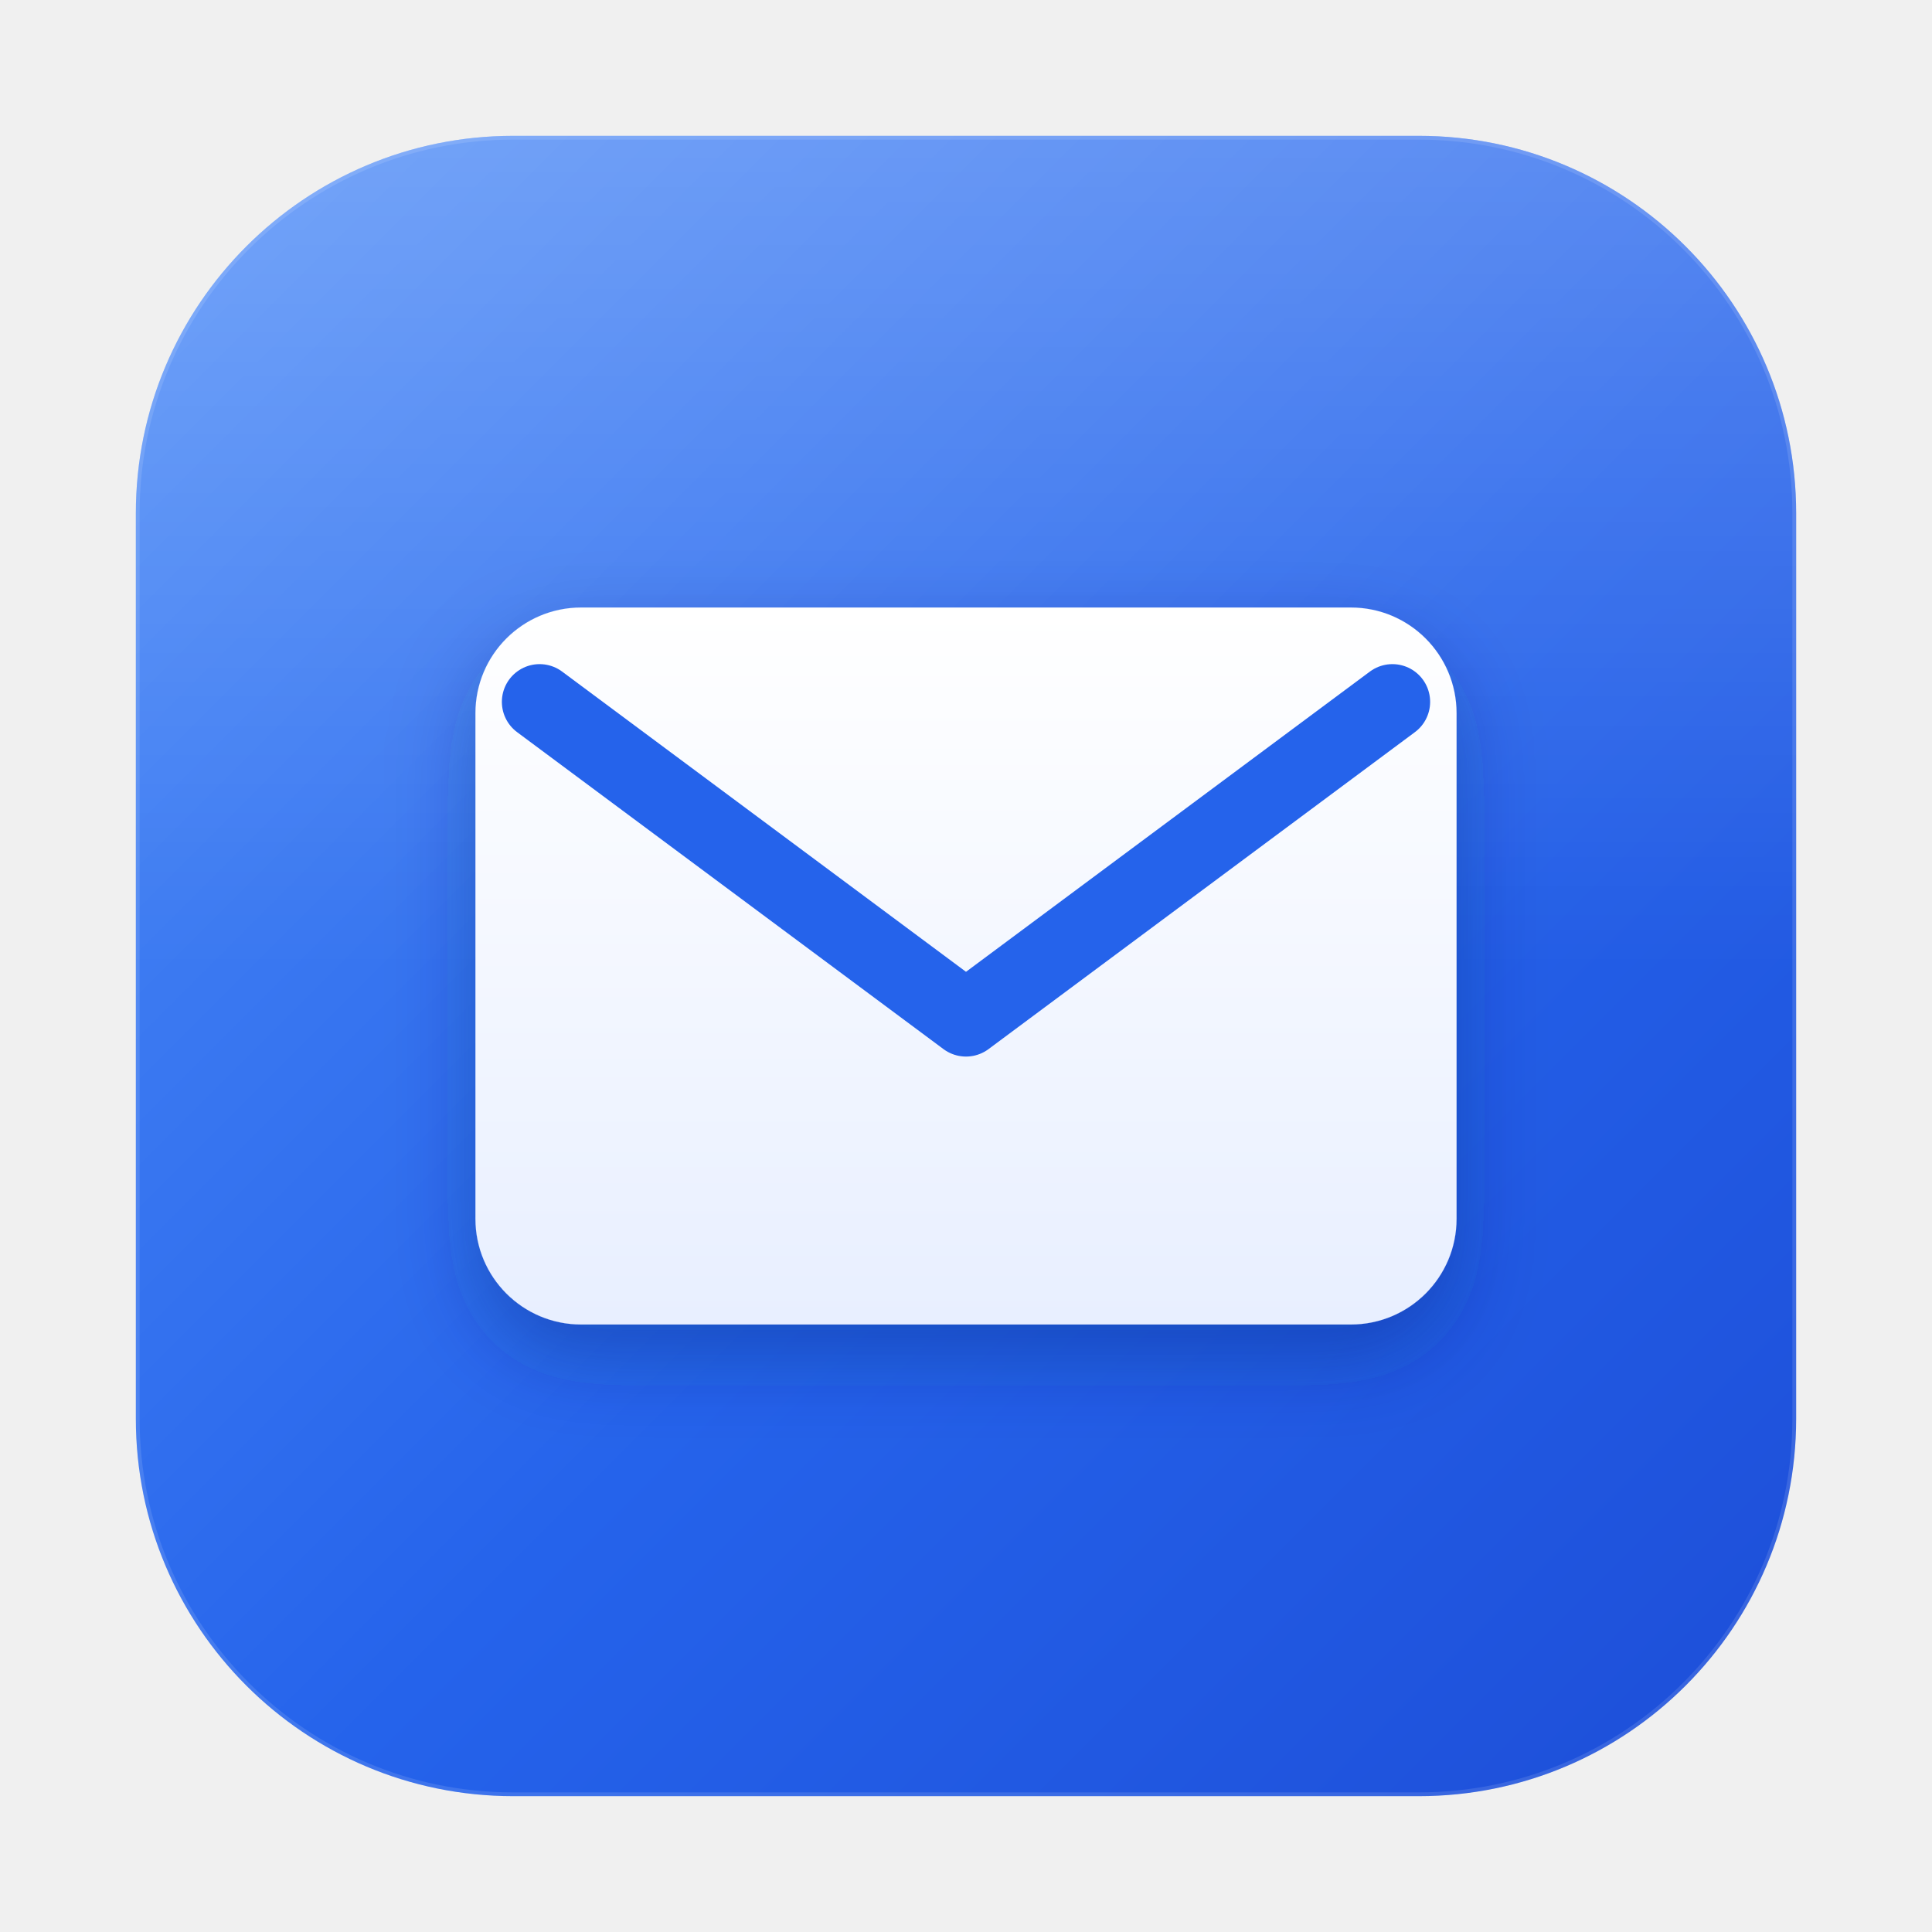
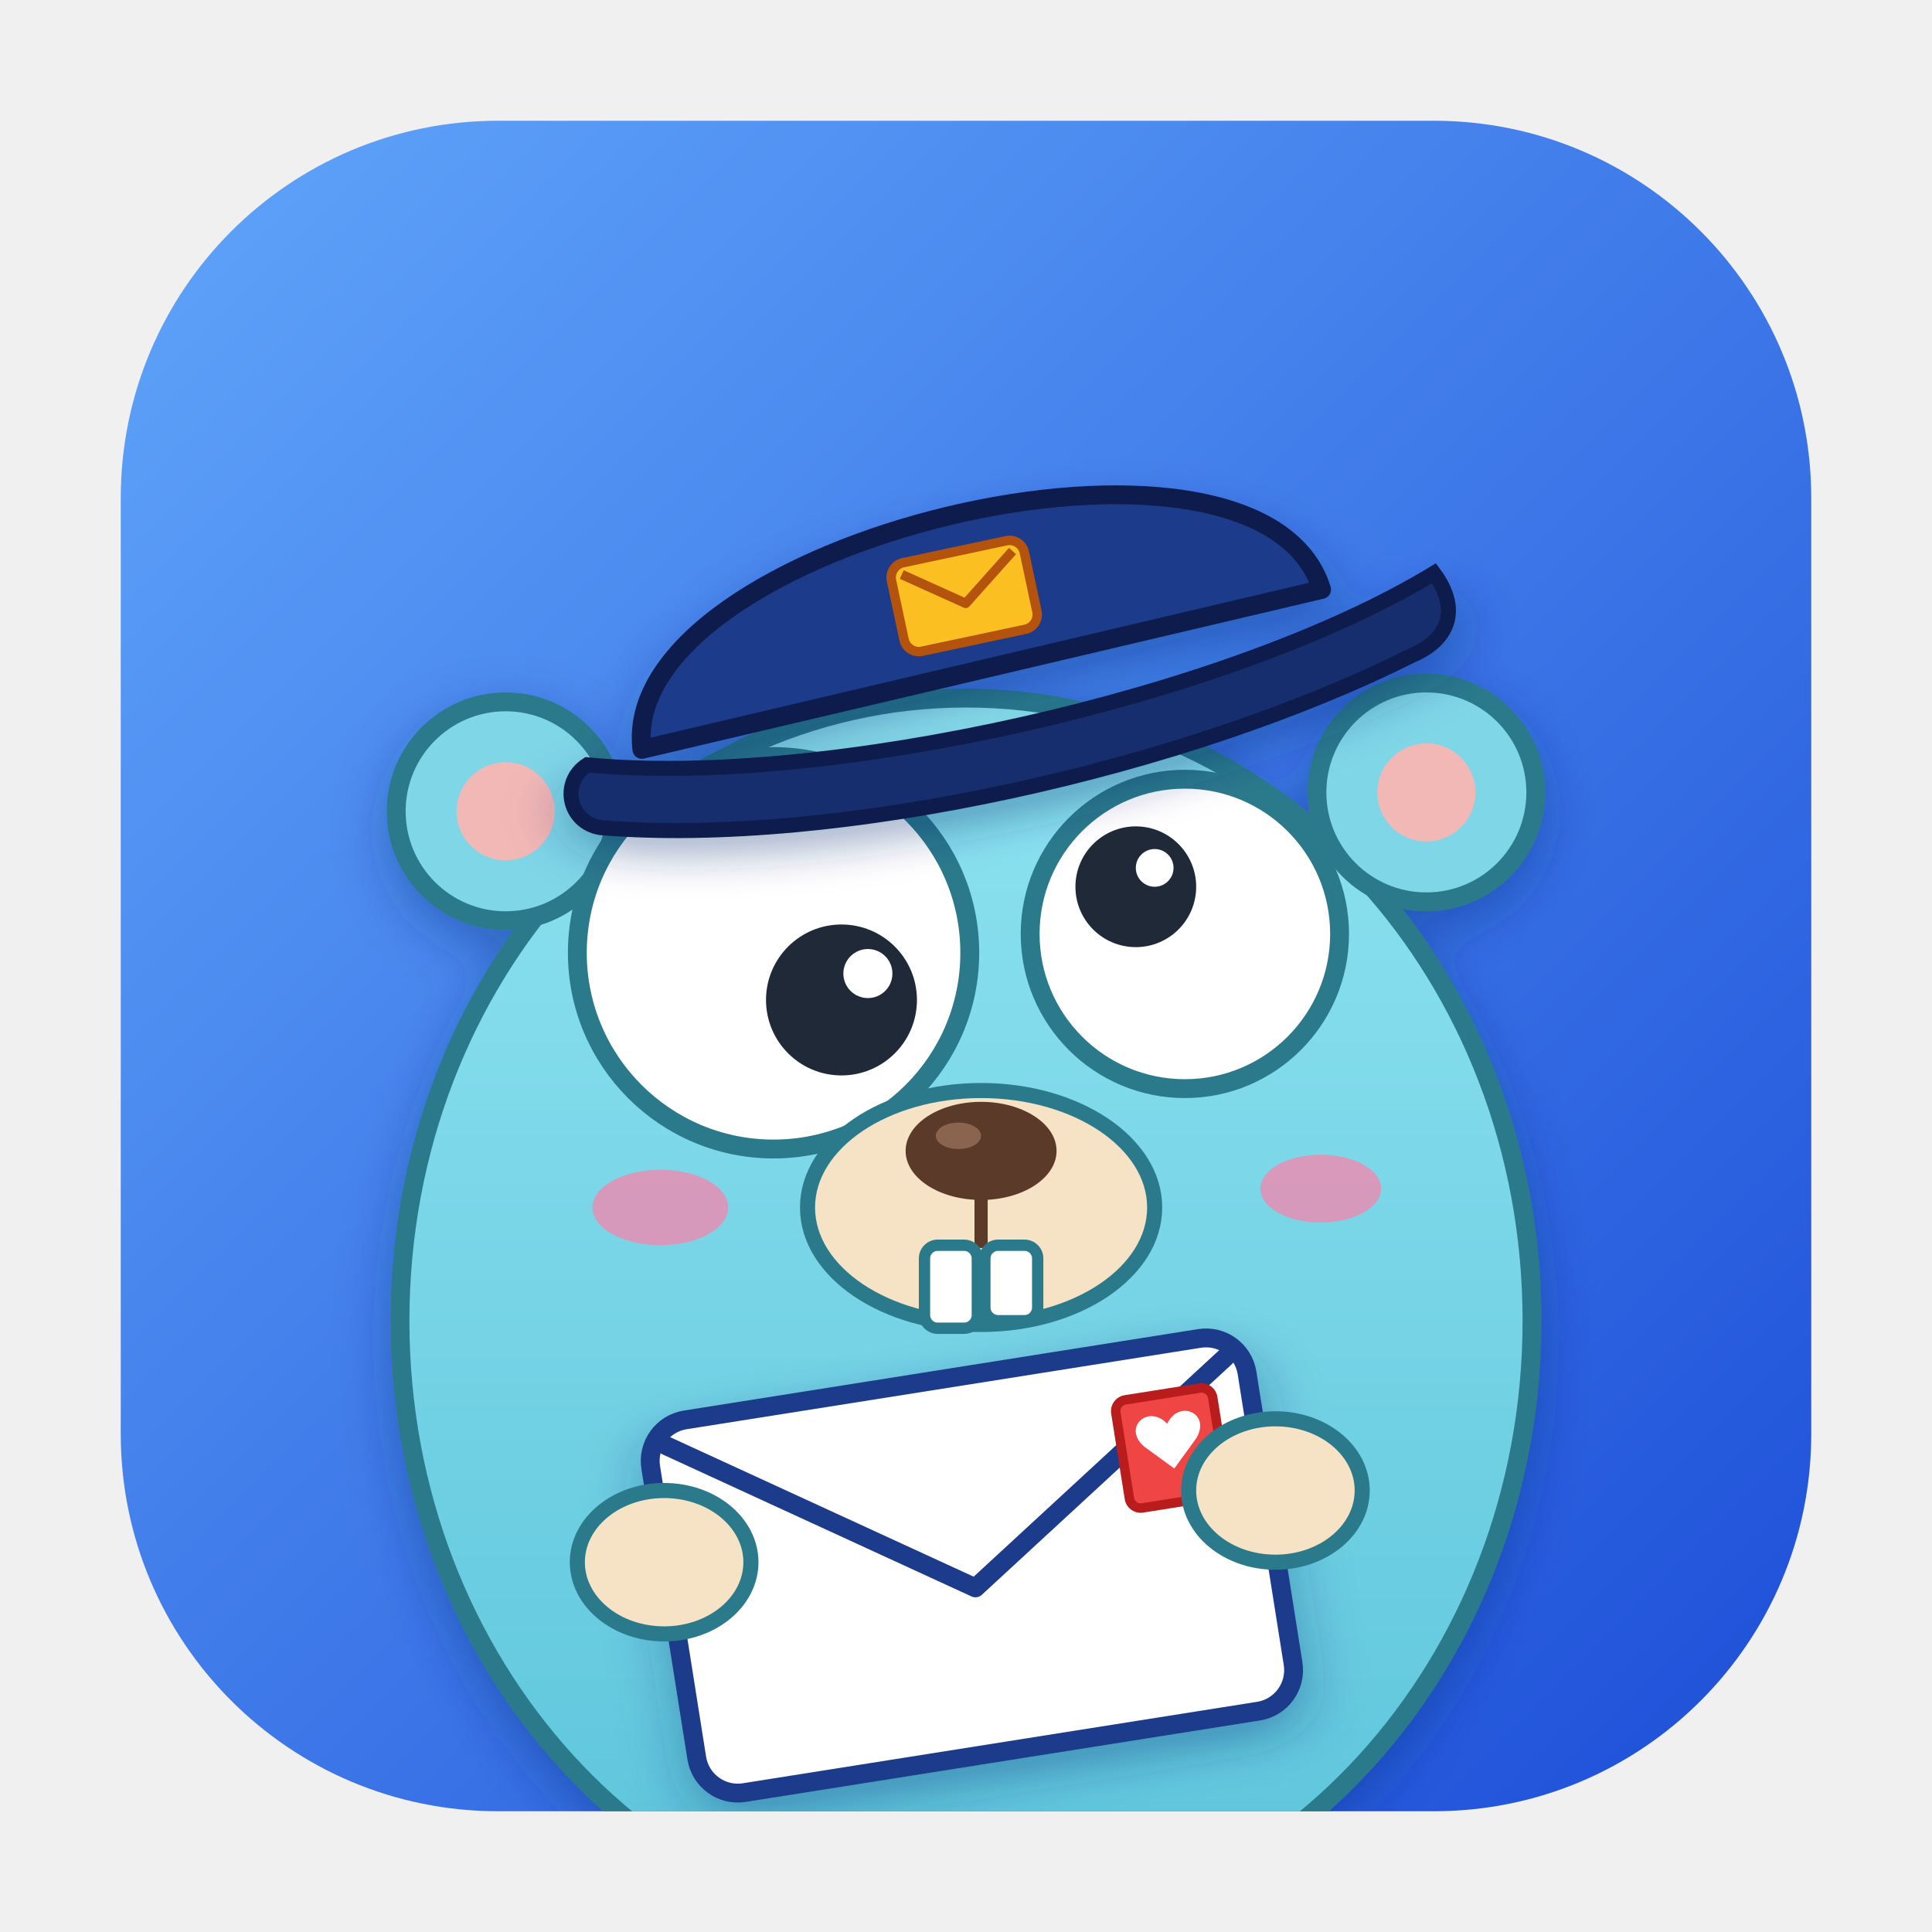
<svg xmlns="http://www.w3.org/2000/svg" viewBox="0 0 1024 1024" width="1024" height="1024">
  <defs>
    <linearGradient id="tile" x1="0" y1="0" x2="1" y2="1">
-       <stop offset="0" stop-color="#4f8df7" />
-       <stop offset="0.55" stop-color="#2563eb" />
-       <stop offset="1" stop-color="#1d4ed8" />
+       <stop offset="0" stop-color="#60A5FA" />
+       <stop offset="1" stop-color="#1D4ED8" />
    </linearGradient>
-     <linearGradient id="sheen" x1="0" y1="0" x2="0" y2="1">
-       <stop offset="0" stop-color="#ffffff" stop-opacity="0.22" />
-       <stop offset="0.5" stop-color="#ffffff" stop-opacity="0" />
+     <linearGradient id="fur" x1="0" y1="0" x2="0" y2="1">
+       <stop offset="0" stop-color="#8EE3F0" />
+       <stop offset="1" stop-color="#5CC4DB" />
    </linearGradient>
-     <linearGradient id="paper" x1="0" y1="0" x2="0" y2="1">
-       <stop offset="0" stop-color="#ffffff" />
-       <stop offset="1" stop-color="#e8efff" />
-     </linearGradient>
-     <filter id="shadow" x="-20%" y="-20%" width="140%" height="150%">
-       <feDropShadow dx="0" dy="18" stdDeviation="22" flood-color="#0b2a7a" flood-opacity="0.35" />
+     <clipPath id="tileClip">
+       <rect x="64" y="64" width="896" height="896" rx="200" />
+     </clipPath>
+     <filter id="soft" x="-20%" y="-20%" width="140%" height="140%">
+       <feDropShadow dx="0" dy="10" stdDeviation="14" flood-color="#0B2A6F" flood-opacity="0.35" />
    </filter>
  </defs>
-   <rect x="72" y="72" width="880" height="880" rx="200" fill="url(#tile)" />
-   <rect x="72" y="72" width="880" height="880" rx="200" fill="url(#sheen)" />
-   <rect x="73" y="73" width="878" height="878" rx="199" fill="none" stroke="#ffffff" stroke-opacity="0.12" stroke-width="2" />
-   <g filter="url(#shadow)">
-     <rect x="252" y="322" width="520" height="380" rx="56" fill="url(#paper)" />
+   <rect x="64" y="64" width="896" height="896" rx="200" fill="url(#tile)" />
+   <g clip-path="url(#tileClip)">
+     <g filter="url(#soft)">
+       <ellipse cx="512" cy="700" rx="300" ry="330" fill="url(#fur)" stroke="#2B7A8C" stroke-width="10" />
+       <circle cx="268" cy="430" r="58" fill="#7FD6E7" stroke="#2B7A8C" stroke-width="10" />
+       <circle cx="268" cy="430" r="26" fill="#F2B8B5" />
+       <circle cx="756" cy="420" r="58" fill="#7FD6E7" stroke="#2B7A8C" stroke-width="10" />
+       <circle cx="756" cy="420" r="26" fill="#F2B8B5" />
+     </g>
+     <circle cx="410" cy="505" r="104" fill="#fff" stroke="#2B7A8C" stroke-width="10" />
+     <circle cx="628" cy="495" r="82" fill="#fff" stroke="#2B7A8C" stroke-width="10" />
+     <circle cx="446" cy="530" r="40" fill="#1F2937" />
+     <circle cx="460" cy="516" r="13" fill="#fff" />
+     <circle cx="602" cy="470" r="32" fill="#1F2937" />
+     <circle cx="612" cy="460" r="10" fill="#fff" />
+     <ellipse cx="520" cy="640" rx="92" ry="62" fill="#F6E3C6" stroke="#2B7A8C" stroke-width="8" />
+     <ellipse cx="520" cy="610" rx="40" ry="26" fill="#5B3A29" />
+     <ellipse cx="508" cy="602" rx="12" ry="7" fill="#8B6450" />
+     <path d="M520 636 v22" stroke="#5B3A29" stroke-width="7" stroke-linecap="round" />
+     <rect x="490" y="660" width="28" height="44" rx="7" fill="#fff" stroke="#2B7A8C" stroke-width="6" />
+     <rect x="522" y="660" width="28" height="40" rx="7" fill="#fff" stroke="#2B7A8C" stroke-width="6" />
+     <ellipse cx="350" cy="640" rx="36" ry="20" fill="#FF7FA8" opacity="0.7" />
+     <ellipse cx="700" cy="630" rx="32" ry="18" fill="#FF7FA8" opacity="0.7" />
+     <g transform="rotate(-9 512 810)" filter="url(#soft)">
+       <rect x="352" y="730" width="320" height="200" rx="22" fill="#FFFFFF" stroke="#1E3A8A" stroke-width="10" />
+       <path d="M362 742 L512 842 L662 742" fill="none" stroke="#1E3A8A" stroke-width="10" stroke-linejoin="round" stroke-linecap="round" />
+       <rect x="600" y="756" width="52" height="58" rx="6" fill="#EF4444" stroke="#B91C1C" stroke-width="5" />
+       <path d="M626 772 c-8-12 -24 -2 -14 10 l14 14 l14 -14 c10 -12 -6 -22 -14 -10z" fill="#fff" />
+     </g>
+     <ellipse cx="352" cy="828" rx="46" ry="38" fill="#F6E3C6" stroke="#2B7A8C" stroke-width="8" />
+     <ellipse cx="676" cy="790" rx="46" ry="38" fill="#F6E3C6" stroke="#2B7A8C" stroke-width="8" />
  </g>
-   <path d="M286 372 L512 540 L738 372" fill="none" stroke="#2563eb" stroke-width="40" stroke-linecap="round" stroke-linejoin="round" />
+   <g transform="rotate(-12 512 330)" filter="url(#soft)">
+     <path d="M330 360 C340 250 690 240 700 352 Z" fill="#1E3A8A" stroke="#0F1F4D" stroke-width="10" stroke-linejoin="round" />
+     <path d="M300 362 C420 400 640 398 760 356 C770 378 760 392 740 396 C610 430 420 432 300 396 C284 390 284 368 300 362 Z" fill="#172E6E" stroke="#0F1F4D" stroke-width="8" />
+     <rect x="478" y="292" width="72" height="48" rx="8" fill="#FBBF24" stroke="#B45309" stroke-width="5" />
+     <path d="M484 298 L514 320 L544 298" fill="none" stroke="#B45309" stroke-width="5" stroke-linejoin="round" />
+   </g>
</svg>
